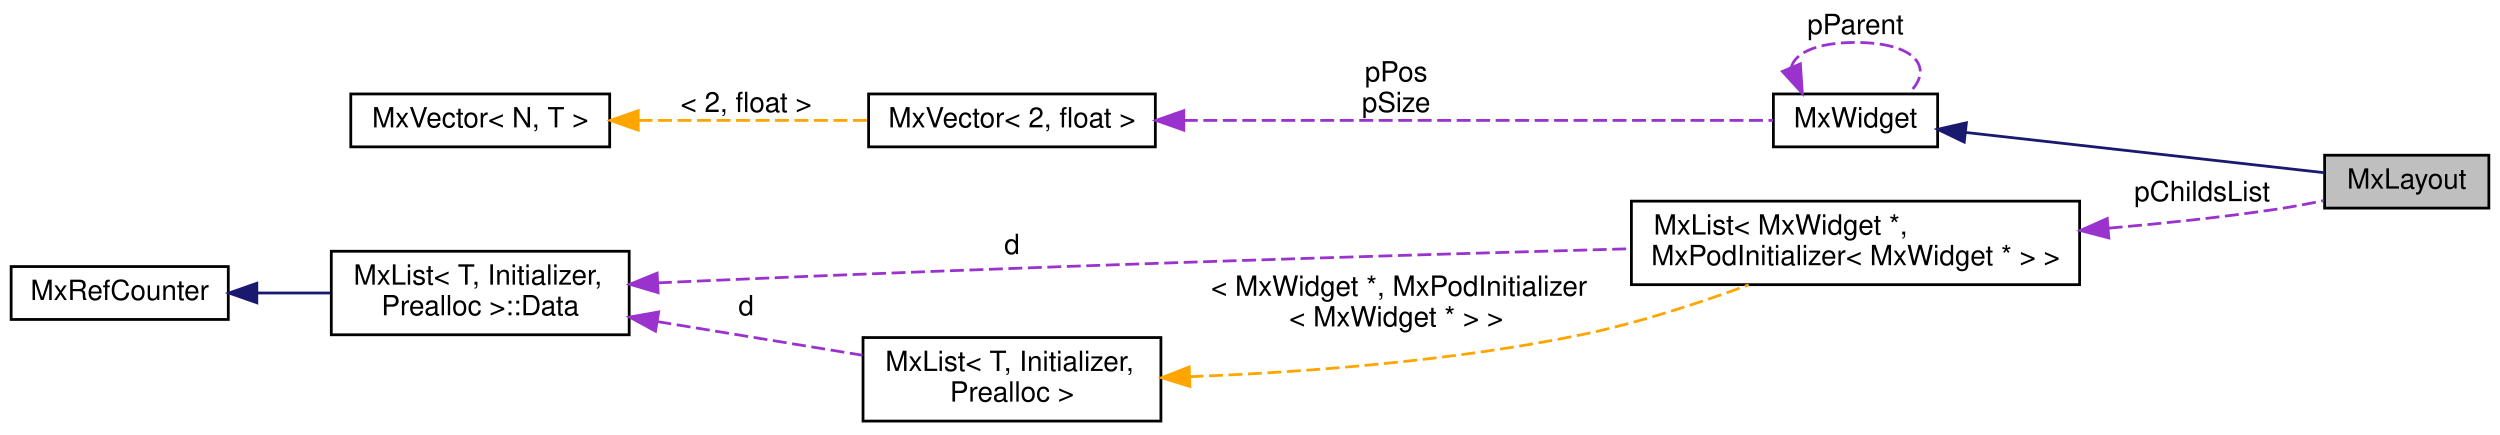
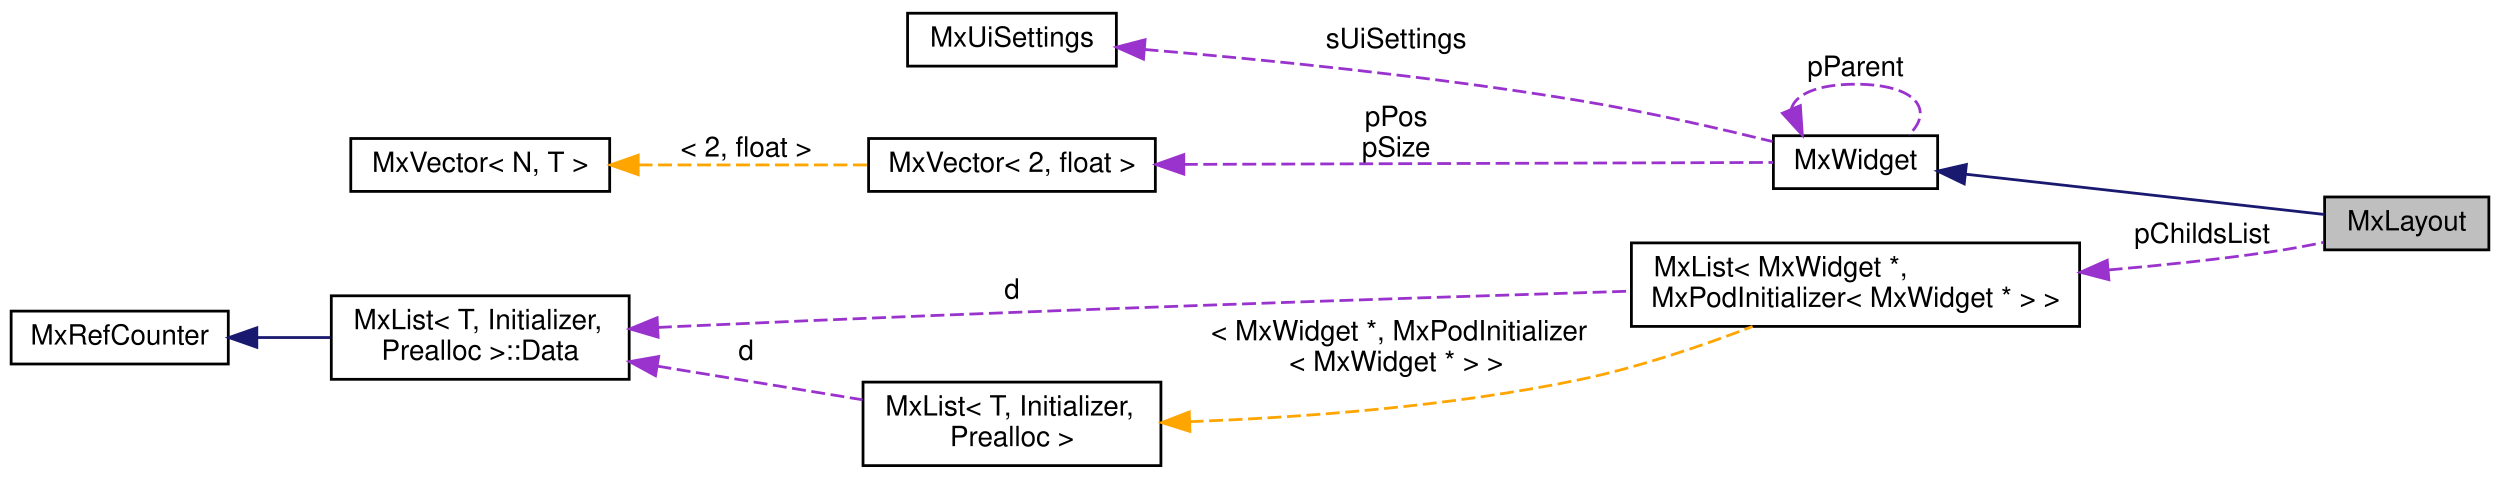
- <svg xmlns="http://www.w3.org/2000/svg" xmlns:xlink="http://www.w3.org/1999/xlink" width="898pt" height="156pt" viewBox="0.00 0.00 898.00 155.50">
-   <g id="graph0" class="graph" transform="scale(1 1) rotate(0) translate(4 151.5)">
+ <svg xmlns="http://www.w3.org/2000/svg" xmlns:xlink="http://www.w3.org/1999/xlink" width="898pt" height="172pt" viewBox="0.00 0.00 898.00 171.50">
+   <g id="graph0" class="graph" transform="scale(1 1) rotate(0) translate(4 167.5)">
    <g id="node1" class="node">
      <g id="a_node1">
        <a xlink:title="The MxLayout class is the base class for layout widgets.">
-           <polygon fill="#bfbfbf" stroke="black" points="831,-77 831,-96 890,-96 890,-77 831,-77" />
-           <text text-anchor="middle" x="860.5" y="-84" font-family="Helvetica,sans-Serif" font-size="10.00">MxLayout</text>
+           <polygon fill="#bfbfbf" stroke="black" points="831,-78 831,-97 890,-97 890,-78 831,-78" />
+           <text text-anchor="middle" x="860.5" y="-85" font-family="Helvetica,sans-Serif" font-size="10.00">MxLayout</text>
        </a>
      </g>
    </g>
    <g id="node2" class="node">
      <g id="a_node2">
        <a xlink:href="class_mx_widget.html" target="_top" xlink:title=" ">
-           <polygon fill="none" stroke="black" points="633,-99 633,-118 692,-118 692,-99 633,-99" />
-           <text text-anchor="middle" x="662.5" y="-106" font-family="Helvetica,sans-Serif" font-size="10.00">MxWidget</text>
+           <polygon fill="none" stroke="black" points="633,-100 633,-119 692,-119 692,-100 633,-100" />
+           <text text-anchor="middle" x="662.5" y="-107" font-family="Helvetica,sans-Serif" font-size="10.00">MxWidget</text>
        </a>
      </g>
    </g>
    <g id="edge1" class="edge">
-       <path fill="none" stroke="midnightblue" d="M702.15,-104.16C740.07,-99.91 796.98,-93.52 830.97,-89.7" />
-       <polygon fill="midnightblue" stroke="midnightblue" points="701.55,-100.71 692,-105.3 702.33,-107.66 701.55,-100.71" />
+       <path fill="none" stroke="midnightblue" d="M702.15,-105.16C740.07,-100.91 796.98,-94.52 830.97,-90.7" />
+       <polygon fill="midnightblue" stroke="midnightblue" points="701.55,-101.71 692,-106.3 702.33,-108.66 701.55,-101.71" />
    </g>
-     <g id="edge4" class="edge">
-       <path fill="none" stroke="#9a32cd" stroke-dasharray="5,2" d="M639.43,-127.53C640.69,-132.63 648.38,-136.5 662.5,-136.5 684.54,-136.5 690.91,-127.07 681.61,-118.26" />
-       <polygon fill="#9a32cd" stroke="#9a32cd" points="642.69,-128.83 643.39,-118.26 636.25,-126.08 642.69,-128.83" />
-       <text text-anchor="middle" x="662.5" y="-139.5" font-family="Helvetica,sans-Serif" font-size="10.00"> pParent</text>
+     <g id="edge5" class="edge">
+       <path fill="none" stroke="#9a32cd" stroke-dasharray="5,2" d="M639.43,-128.53C640.69,-133.63 648.38,-137.5 662.5,-137.5 684.54,-137.5 690.91,-128.07 681.61,-119.26" />
+       <polygon fill="#9a32cd" stroke="#9a32cd" points="642.69,-129.83 643.39,-119.26 636.25,-127.08 642.69,-129.83" />
+       <text text-anchor="middle" x="662.5" y="-140.5" font-family="Helvetica,sans-Serif" font-size="10.00"> pParent</text>
    </g>
    <g id="node3" class="node">
      <g id="a_node3">
+         <a xlink:href="class_mx_ui_settings.html" target="_top" xlink:title=" ">
+           <polygon fill="none" stroke="black" points="322,-144 322,-163 397,-163 397,-144 322,-144" />
+           <text text-anchor="middle" x="359.5" y="-151" font-family="Helvetica,sans-Serif" font-size="10.00">MxUiSettings</text>
+         </a>
+       </g>
+     </g>
+     <g id="edge2" class="edge">
+       <path fill="none" stroke="#9a32cd" stroke-dasharray="5,2" d="M407.12,-149.98C448.5,-146.5 510.52,-140.39 564,-131.5 587.28,-127.63 613.34,-121.66 632.66,-116.92" />
+       <polygon fill="#9a32cd" stroke="#9a32cd" points="406.74,-146.5 397.06,-150.81 407.32,-153.48 406.74,-146.5" />
+       <text text-anchor="middle" x="497.5" y="-150.5" font-family="Helvetica,sans-Serif" font-size="10.00"> sUiSettings</text>
+     </g>
+     <g id="node4" class="node">
+       <g id="a_node4">
        <a xlink:href="class_mx_vector.html" target="_top" xlink:title=" ">
          <polygon fill="none" stroke="black" points="308,-99 308,-118 411,-118 411,-99 308,-99" />
          <text text-anchor="middle" x="359.5" y="-106" font-family="Helvetica,sans-Serif" font-size="10.00">MxVector&lt; 2, float &gt;</text>
        </a>
      </g>
    </g>
-     <g id="edge2" class="edge">
-       <path fill="none" stroke="#9a32cd" stroke-dasharray="5,2" d="M421.24,-108.5C485.61,-108.5 584.5,-108.5 632.87,-108.5" />
-       <polygon fill="#9a32cd" stroke="#9a32cd" points="421.22,-105 411.22,-108.5 421.22,-112 421.22,-105" />
+     <g id="edge3" class="edge">
+       <path fill="none" stroke="#9a32cd" stroke-dasharray="5,2" d="M421.24,-108.7C485.61,-108.92 584.5,-109.24 632.87,-109.4" />
+       <polygon fill="#9a32cd" stroke="#9a32cd" points="421.23,-105.2 411.22,-108.67 421.21,-112.2 421.23,-105.2" />
      <text text-anchor="middle" x="497.5" y="-122.5" font-family="Helvetica,sans-Serif" font-size="10.00"> pPos</text>
      <text text-anchor="middle" x="497.5" y="-111.5" font-family="Helvetica,sans-Serif" font-size="10.00">pSize</text>
    </g>
-     <g id="node4" class="node">
-       <g id="a_node4">
+     <g id="node5" class="node">
+       <g id="a_node5">
        <a xlink:href="class_mx_vector.html" target="_top" xlink:title=" ">
          <polygon fill="none" stroke="black" points="122,-99 122,-118 215,-118 215,-99 122,-99" />
          <text text-anchor="middle" x="168.5" y="-106" font-family="Helvetica,sans-Serif" font-size="10.00">MxVector&lt; N, T &gt;</text>
        </a>
      </g>
    </g>
-     <g id="edge3" class="edge">
+     <g id="edge4" class="edge">
      <path fill="none" stroke="orange" stroke-dasharray="5,2" d="M225.38,-108.5C251.52,-108.5 282.41,-108.5 307.85,-108.5" />
      <polygon fill="orange" stroke="orange" points="225.25,-105 215.25,-108.5 225.25,-112 225.25,-105" />
      <text text-anchor="middle" x="264" y="-111.5" font-family="Helvetica,sans-Serif" font-size="10.00"> &lt; 2, float &gt;</text>
    </g>
-     <g id="node5" class="node">
-       <g id="a_node5">
+     <g id="node6" class="node">
+       <g id="a_node6">
        <a xlink:href="class_mx_list.html" target="_top" xlink:title=" ">
-           <polygon fill="none" stroke="black" points="582,-49.5 582,-79.5 743,-79.5 743,-49.5 582,-49.5" />
-           <text text-anchor="start" x="590" y="-67.5" font-family="Helvetica,sans-Serif" font-size="10.00">MxList&lt; MxWidget *,</text>
-           <text text-anchor="middle" x="662.5" y="-56.5" font-family="Helvetica,sans-Serif" font-size="10.00"> MxPodInitializer&lt; MxWidget * &gt; &gt;</text>
+           <polygon fill="none" stroke="black" points="582,-50.5 582,-80.5 743,-80.5 743,-50.5 582,-50.5" />
+           <text text-anchor="start" x="590" y="-68.5" font-family="Helvetica,sans-Serif" font-size="10.00">MxList&lt; MxWidget *,</text>
+           <text text-anchor="middle" x="662.5" y="-57.5" font-family="Helvetica,sans-Serif" font-size="10.00"> MxPodInitializer&lt; MxWidget * &gt; &gt;</text>
        </a>
      </g>
    </g>
-     <g id="edge5" class="edge">
-       <path fill="none" stroke="#9a32cd" stroke-dasharray="5,2" d="M753.43,-69.79C773.12,-71.48 793.8,-73.68 813,-76.5 818.72,-77.34 824.79,-78.47 830.59,-79.67" />
-       <polygon fill="#9a32cd" stroke="#9a32cd" points="753.5,-66.28 743.25,-68.95 752.92,-73.26 753.5,-66.28" />
-       <text text-anchor="middle" x="787" y="-79.5" font-family="Helvetica,sans-Serif" font-size="10.00"> pChildsList</text>
+     <g id="edge6" class="edge">
+       <path fill="none" stroke="#9a32cd" stroke-dasharray="5,2" d="M753.43,-70.79C773.12,-72.48 793.8,-74.68 813,-77.5 818.72,-78.34 824.79,-79.47 830.59,-80.67" />
+       <polygon fill="#9a32cd" stroke="#9a32cd" points="753.5,-67.28 743.25,-69.95 752.92,-74.26 753.5,-67.28" />
+       <text text-anchor="middle" x="787" y="-80.5" font-family="Helvetica,sans-Serif" font-size="10.00"> pChildsList</text>
    </g>
-     <g id="node6" class="node">
-       <g id="a_node6">
+     <g id="node7" class="node">
+       <g id="a_node7">
        <a xlink:href="struct_mx_list_1_1_data.html" target="_top" xlink:title="these members are public to allow unions">
          <polygon fill="none" stroke="black" points="115,-31.5 115,-61.5 222,-61.5 222,-31.5 115,-31.5" />
          <text text-anchor="start" x="123" y="-49.5" font-family="Helvetica,sans-Serif" font-size="10.00">MxList&lt; T, Initializer,</text>
          <text text-anchor="middle" x="168.5" y="-38.5" font-family="Helvetica,sans-Serif" font-size="10.00"> Prealloc &gt;::Data</text>
        </a>
      </g>
    </g>
-     <g id="edge6" class="edge">
-       <path fill="none" stroke="#9a32cd" stroke-dasharray="5,2" d="M232.32,-50.14C234.91,-50.27 237.48,-50.39 240,-50.5 359.04,-55.85 497.08,-60.06 581.85,-62.41" />
-       <polygon fill="#9a32cd" stroke="#9a32cd" points="232.4,-46.64 222.23,-49.63 232.04,-53.63 232.4,-46.64" />
+     <g id="edge7" class="edge">
+       <path fill="none" stroke="#9a32cd" stroke-dasharray="5,2" d="M232.32,-50.13C234.91,-50.26 237.48,-50.38 240,-50.5 359.04,-55.99 497.08,-60.57 581.85,-63.17" />
+       <polygon fill="#9a32cd" stroke="#9a32cd" points="232.4,-46.63 222.23,-49.61 232.04,-53.62 232.4,-46.63" />
      <text text-anchor="middle" x="359.5" y="-60.5" font-family="Helvetica,sans-Serif" font-size="10.00"> d</text>
    </g>
-     <g id="node8" class="node">
-       <g id="a_node8">
+     <g id="node9" class="node">
+       <g id="a_node9">
        <a xlink:href="class_mx_list.html" target="_top" xlink:title=" ">
          <polygon fill="none" stroke="black" points="306,-0.5 306,-30.5 413,-30.5 413,-0.5 306,-0.5" />
          <text text-anchor="start" x="314" y="-18.5" font-family="Helvetica,sans-Serif" font-size="10.00">MxList&lt; T, Initializer,</text>
          <text text-anchor="middle" x="359.5" y="-7.5" font-family="Helvetica,sans-Serif" font-size="10.00"> Prealloc &gt;</text>
        </a>
      </g>
    </g>
-     <g id="edge9" class="edge">
+     <g id="edge10" class="edge">
      <path fill="none" stroke="#9a32cd" stroke-dasharray="5,2" d="M232.17,-36.22C256.03,-32.31 282.96,-27.89 305.81,-24.14" />
      <polygon fill="#9a32cd" stroke="#9a32cd" points="231.45,-32.79 222.15,-37.86 232.58,-39.7 231.45,-32.79" />
      <text text-anchor="middle" x="264" y="-38.5" font-family="Helvetica,sans-Serif" font-size="10.00"> d</text>
    </g>
-     <g id="node7" class="node">
-       <g id="a_node7">
+     <g id="node8" class="node">
+       <g id="a_node8">
        <a xlink:href="class_mx_ref_counter.html" target="_top" xlink:title=" ">
          <polygon fill="none" stroke="black" points="0,-37 0,-56 78,-56 78,-37 0,-37" />
          <text text-anchor="middle" x="39" y="-44" font-family="Helvetica,sans-Serif" font-size="10.00">MxRefCounter</text>
        </a>
      </g>
    </g>
-     <g id="edge7" class="edge">
+     <g id="edge8" class="edge">
      <path fill="none" stroke="midnightblue" d="M88.46,-46.5C97.03,-46.5 105.98,-46.5 114.66,-46.5" />
      <polygon fill="midnightblue" stroke="midnightblue" points="88.25,-43 78.25,-46.5 88.25,-50 88.25,-43" />
    </g>
-     <g id="edge8" class="edge">
-       <path fill="none" stroke="orange" stroke-dasharray="5,2" d="M423.29,-16.43C463.8,-18.01 517.44,-21.94 564,-31.5 584.31,-35.67 606.23,-42.83 624.13,-49.43" />
-       <polygon fill="orange" stroke="orange" points="423.4,-12.93 413.28,-16.08 423.15,-19.93 423.4,-12.93" />
+     <g id="edge9" class="edge">
+       <path fill="none" stroke="orange" stroke-dasharray="5,2" d="M423.32,-16.28C463.84,-17.81 517.48,-21.73 564,-31.5 584.88,-35.88 607.41,-43.54 625.55,-50.48" />
+       <polygon fill="orange" stroke="orange" points="423.42,-12.79 413.31,-15.95 423.18,-19.78 423.42,-12.79" />
      <text text-anchor="start" x="431" y="-45.5" font-family="Helvetica,sans-Serif" font-size="10.00"> &lt; MxWidget *, MxPodInitializer</text>
      <text text-anchor="middle" x="497.5" y="-34.5" font-family="Helvetica,sans-Serif" font-size="10.00">&lt; MxWidget * &gt; &gt;</text>
    </g>
  </g>
</svg>
